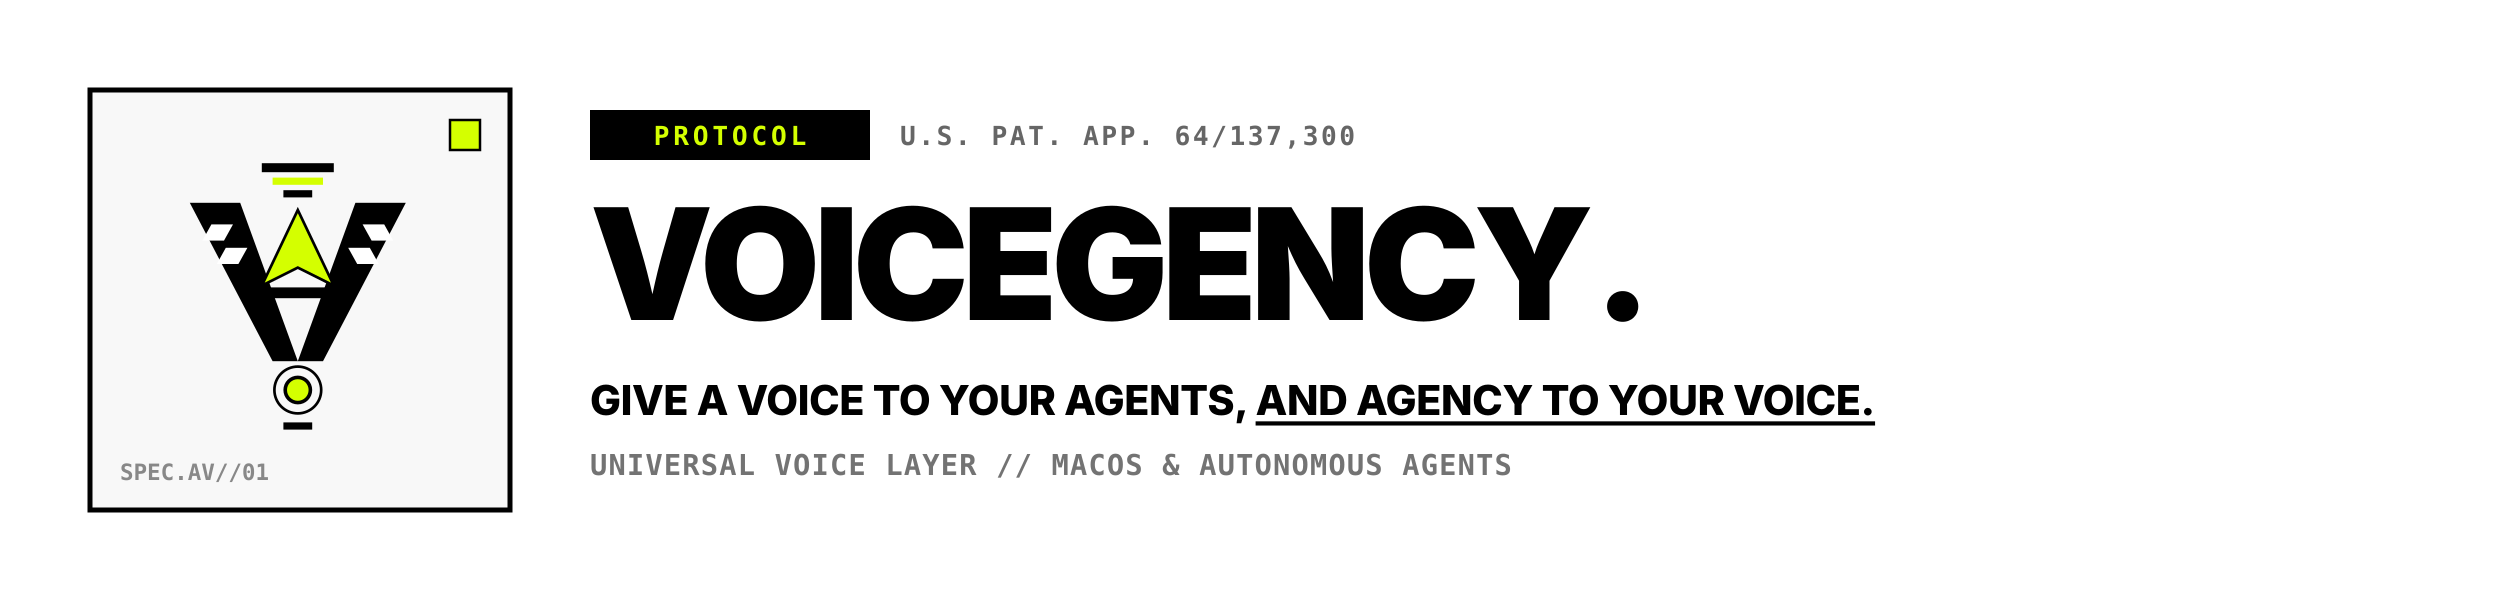
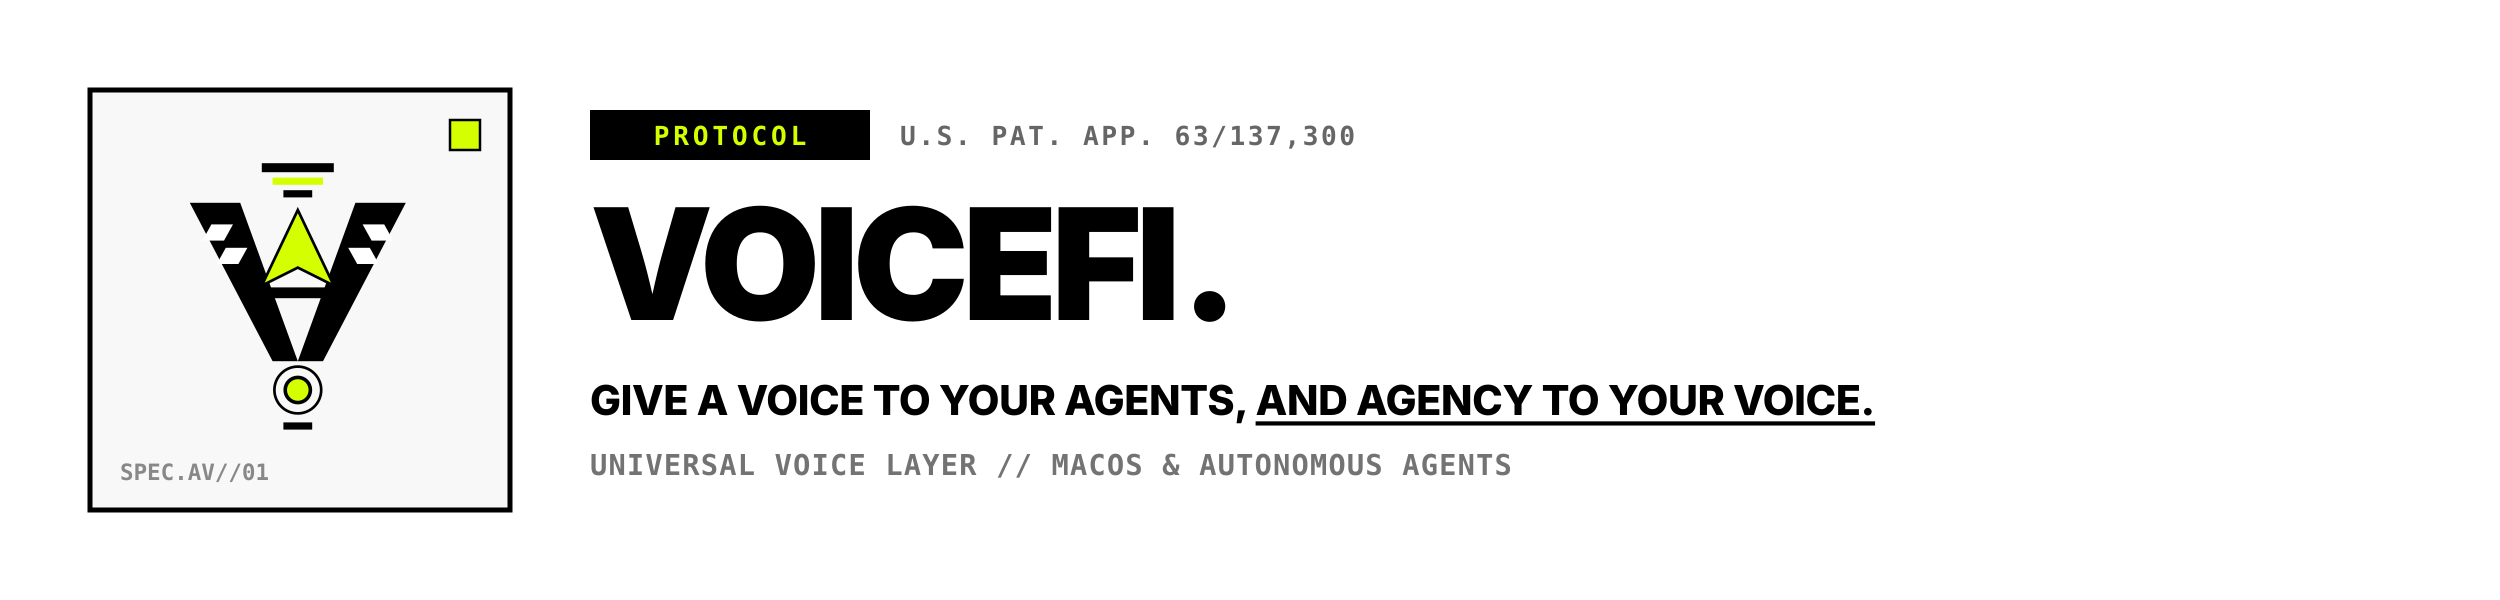
<svg xmlns="http://www.w3.org/2000/svg" viewBox="0 0 1000 240" width="100%" height="100%">
  <rect width="1000" height="240" fill="#FFFFFF" />
  <g transform="translate(36, 36)">
    <rect width="168" height="168" fill="#F8F8F8" stroke="#000000" stroke-width="2" />
    <g transform="translate(14, 12) scale(0.72)">
      <rect x="76" y="24" width="40" height="5" fill="#000000" />
      <rect x="82" y="32" width="28" height="4" fill="#D4FF00" />
      <rect x="88" y="39" width="16" height="4" fill="#000000" />
      <polygon points="36,46 64,46 96,134 82,134" fill="#000000" />
      <polygon points="156,46 128,46 96,134 110,134" fill="#000000" />
      <g fill="#FFFFFF">
        <polygon points="48,58 60,58 55,67 43,67" />
        <polygon points="56,71 68,71 63,80 51,80" />
        <polygon points="144,58 132,58 137,67 149,67" />
        <polygon points="136,71 124,71 129,80 141,80" />
      </g>
      <polygon points="96,50 116,92 96,82 76,92" fill="#D4FF00" stroke="#000000" stroke-width="1.5" />
      <rect x="70" y="93" width="52" height="6" fill="#000000" />
      <circle cx="96" cy="150" r="7" fill="#D4FF00" stroke="#000000" stroke-width="2" />
      <circle cx="96" cy="150" r="13" fill="none" stroke="#000000" stroke-width="1.5" />
      <rect x="88" y="168" width="16" height="4" fill="#000000" />
    </g>
    <text x="12" y="156" fill="#888888" font-family="'JetBrains Mono', monospace" font-size="9" font-weight="700">SPEC.AV//01</text>
    <rect x="144" y="12" width="12" height="12" fill="#D4FF00" stroke="#000000" stroke-width="1" />
  </g>
  <g transform="translate(236, 42)">
    <g transform="translate(0, 14)">
      <rect x="0" y="-12" width="112" height="20" fill="#000000" />
      <text x="56" y="2" fill="#D4FF00" font-family="'JetBrains Mono', monospace" font-size="10.5" font-weight="900" letter-spacing="1.5" text-anchor="middle">PROTOCOL</text>
-       <text x="124" y="2" fill="#666666" font-family="'JetBrains Mono', monospace" font-size="10.5" font-weight="700" letter-spacing="1">U.S. PAT. APP. 64/137,300</text>
+       <text x="124" y="2" fill="#666666" font-family="'JetBrains Mono', monospace" font-size="10.5" font-weight="700" letter-spacing="1">U.S. PAT. APP. 63/137,300</text>
    </g>
    <text x="0" y="86" fill="#000000" font-family="-apple-system, 'Helvetica Neue', 'Neue Haas Grotesk', 'Inter', sans-serif" font-weight="900" font-size="62" letter-spacing="-0.04em">
-       VOICEGENCY<tspan fill="#000000">.</tspan>
+       VOICEFI<tspan fill="#000000">.</tspan>
    </text>
    <text x="0" y="124" fill="#000000" font-family="-apple-system, 'Helvetica Neue', sans-serif" font-weight="800" font-size="16.5" letter-spacing="-0.01em">
      GIVE A VOICE TO YOUR AGENTS, <tspan fill="#000000" text-decoration="underline" style="text-decoration-color: #D4FF00; text-decoration-thickness: 3px;">AND AGENCY TO YOUR VOICE.</tspan>
    </text>
    <text x="0" y="148" fill="#737373" font-family="'JetBrains Mono', monospace" font-size="11.5" font-weight="600" letter-spacing="0.04em">
      UNIVERSAL VOICE LAYER // MACOS &amp; AUTONOMOUS AGENTS
    </text>
  </g>
</svg>
